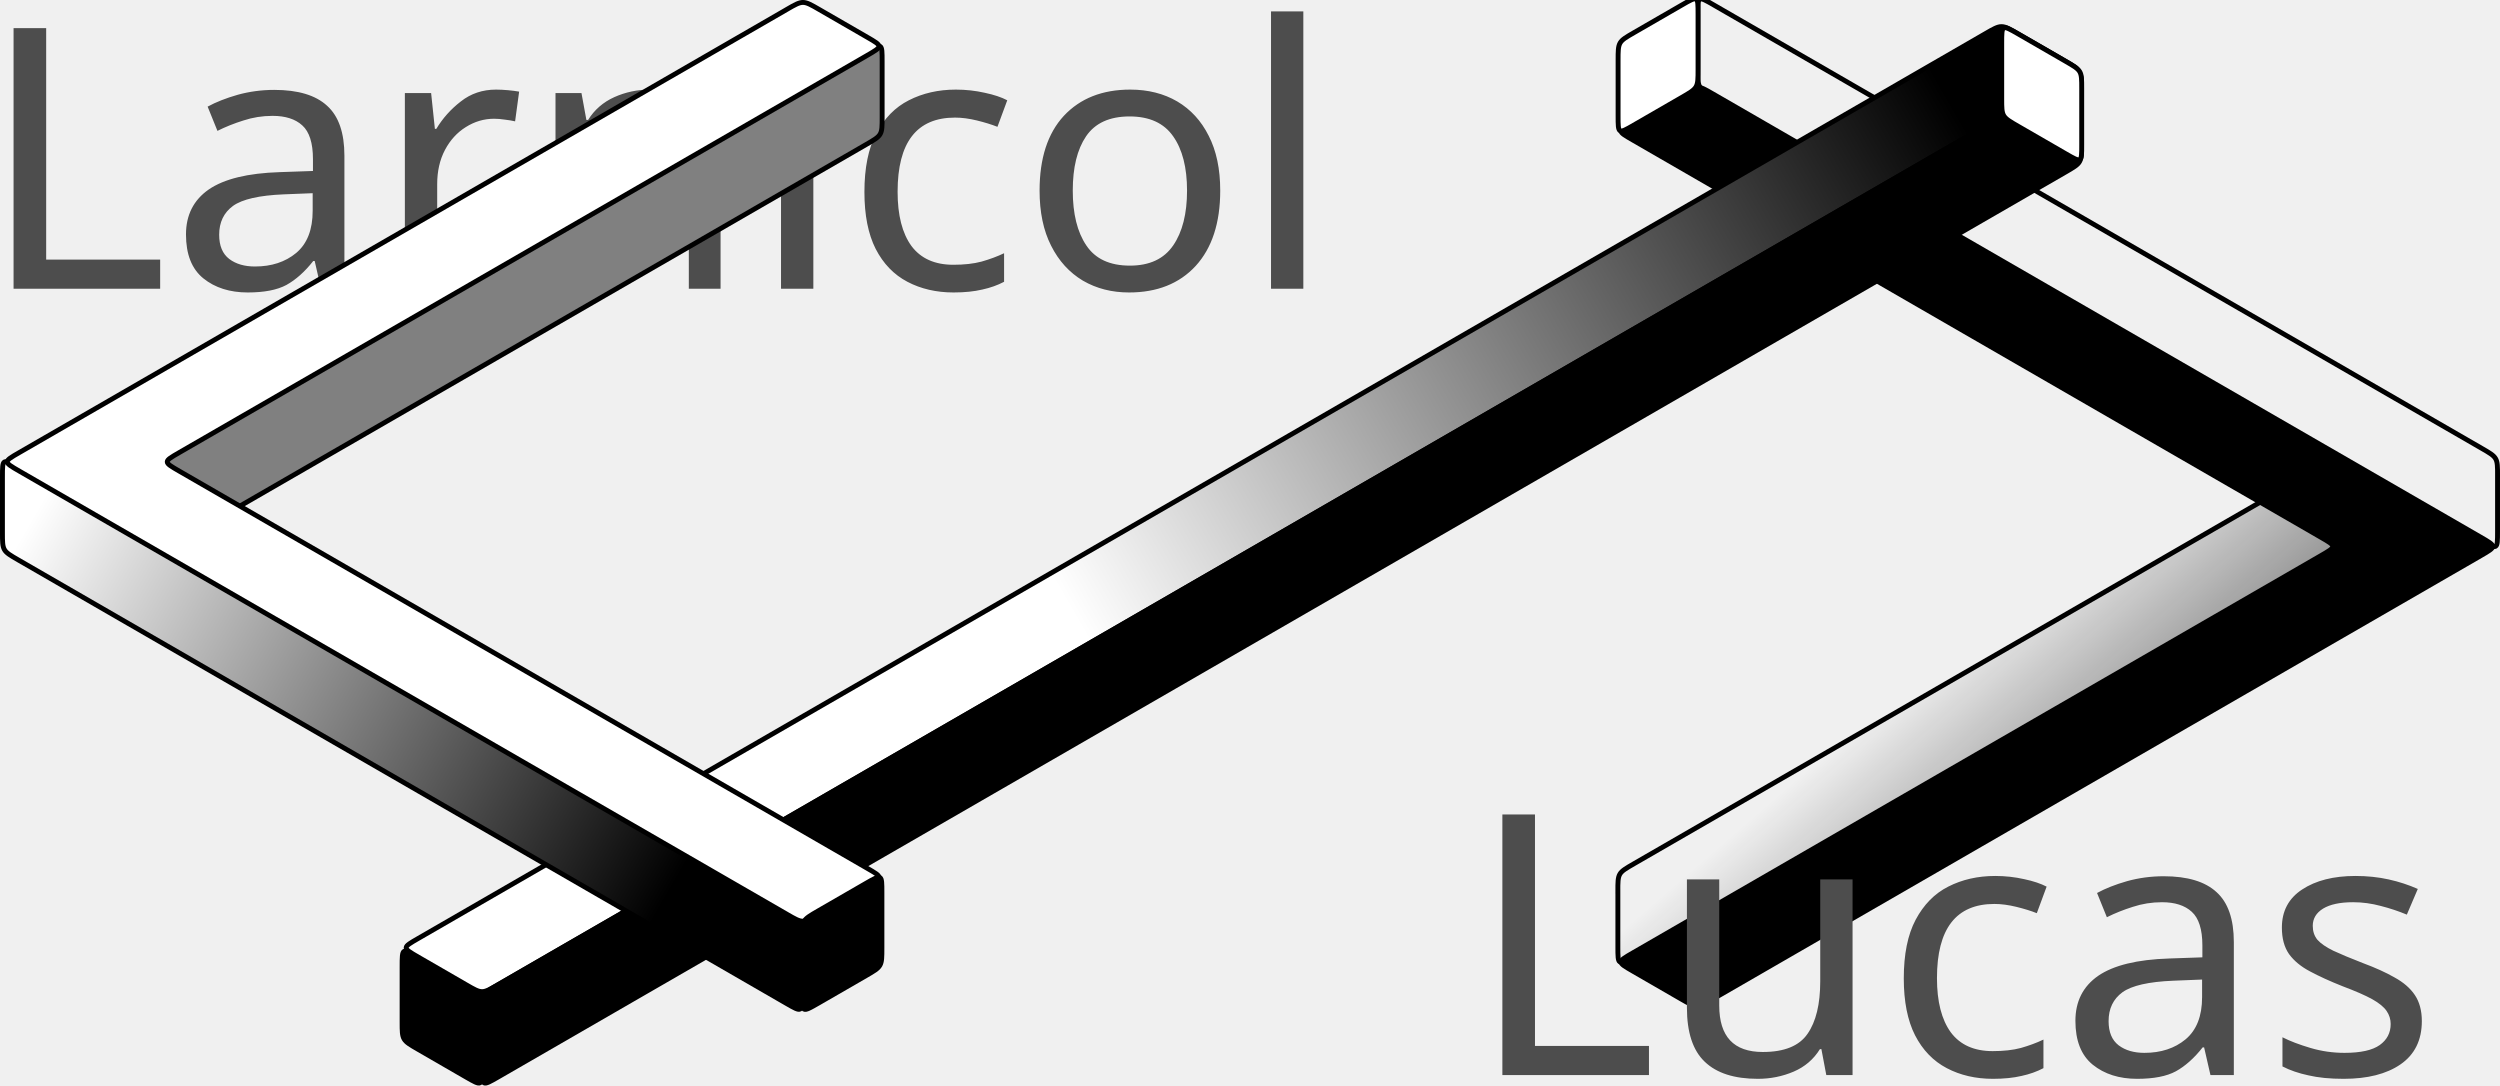
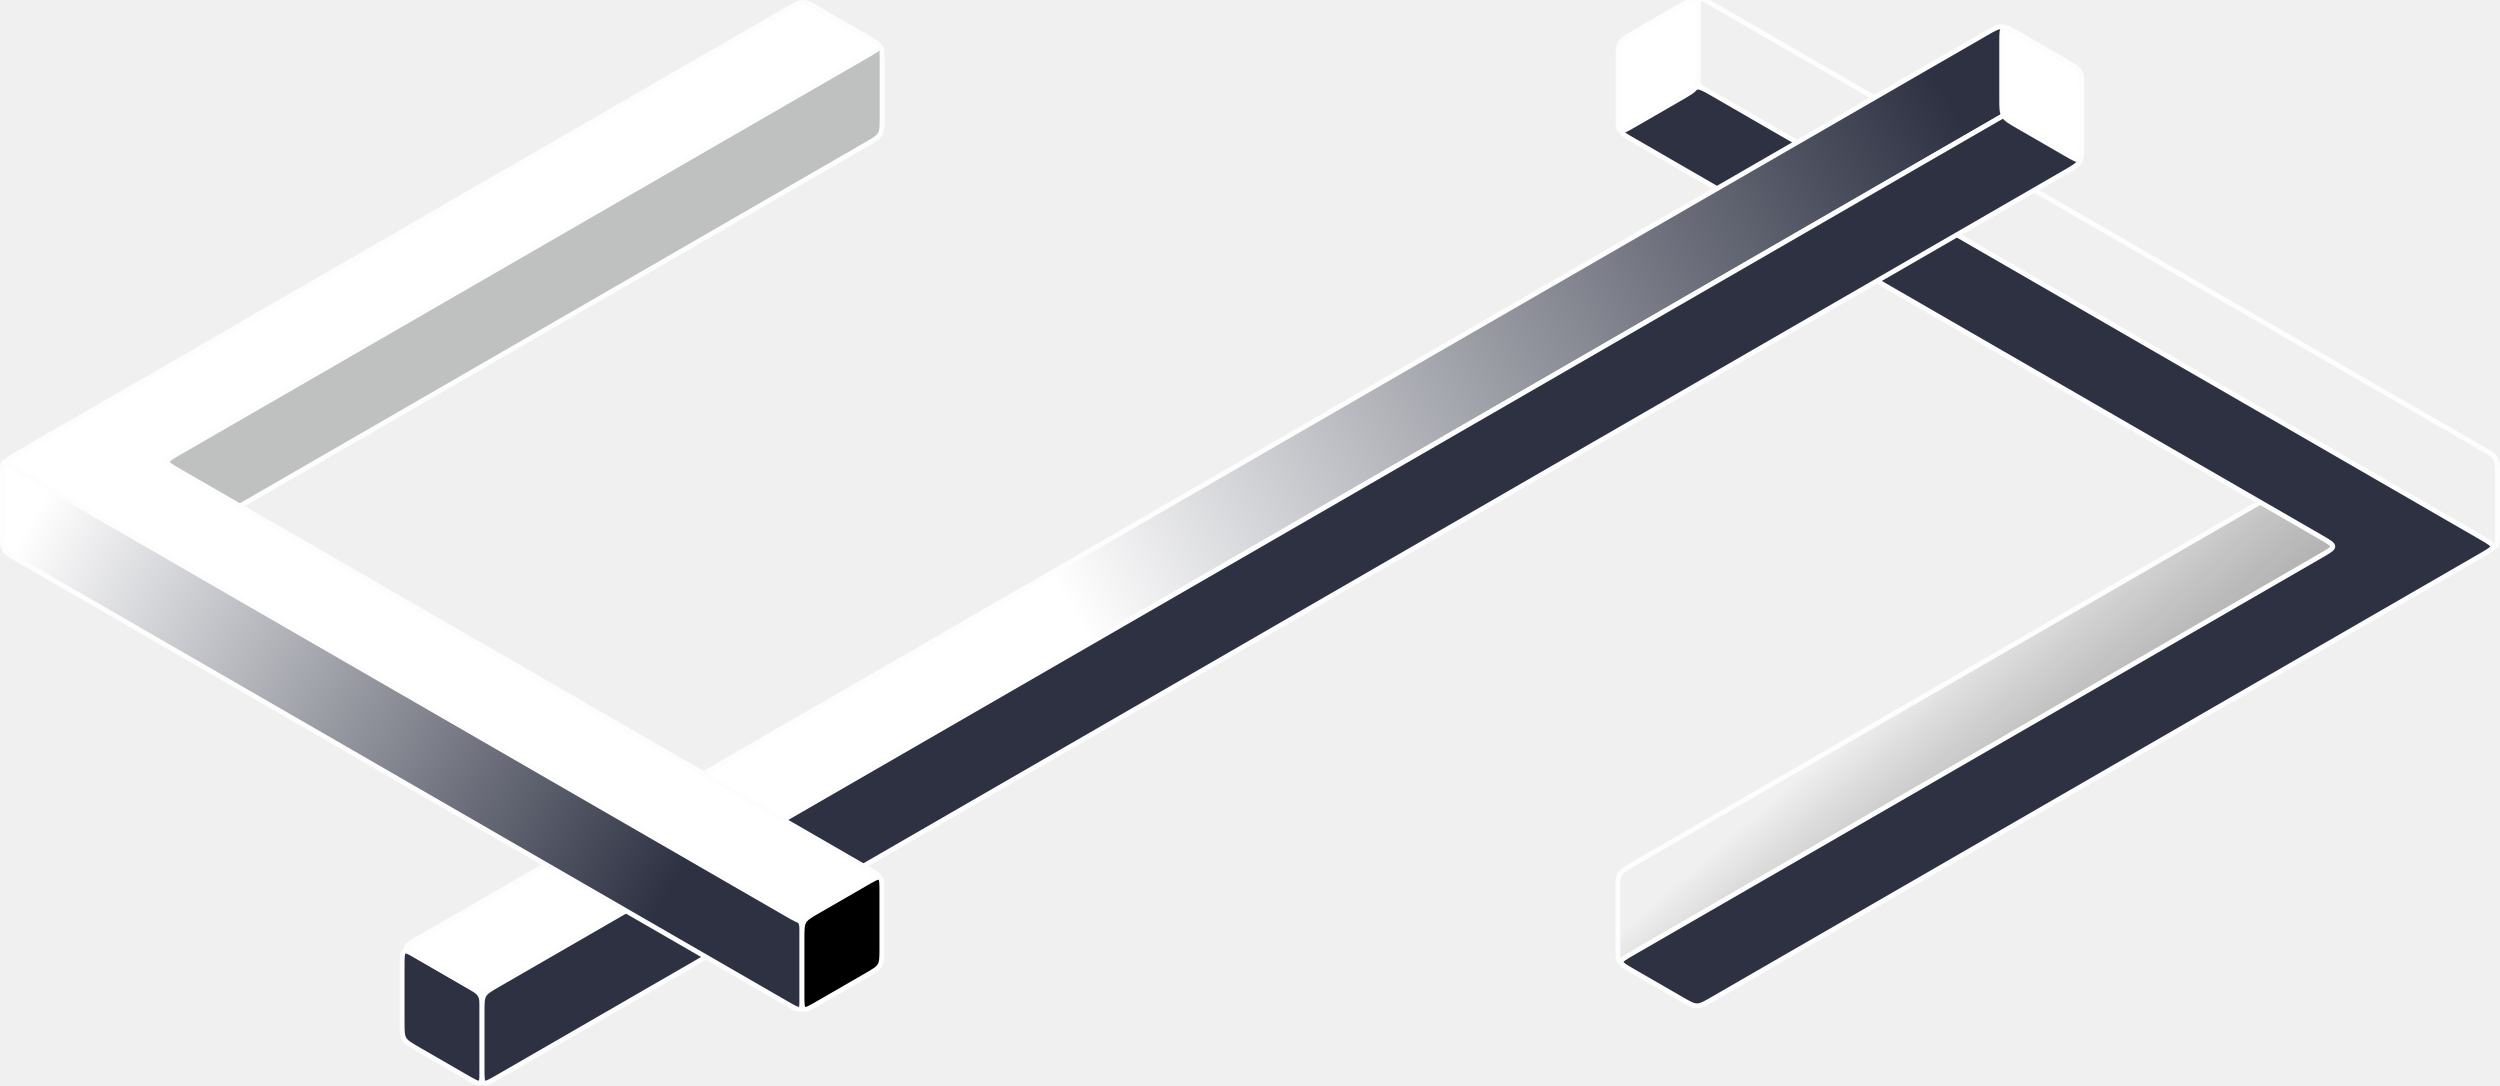
<svg xmlns="http://www.w3.org/2000/svg" xmlns:xlink="http://www.w3.org/1999/xlink" id="svg8" version="1.1" viewBox="0 0 135.365 58.779" height="58.779mm" width="135.365mm">
  <defs id="defs2">
    <linearGradient id="linearGradient1060">
-       <stop style="stop-color:#000000;stop-opacity:1;" offset="0" id="stop1056" />
+       <stop style="stop-color:#bfc0c0;stop-opacity:1" offset="0" id="stop1056" />
      <stop style="stop-color:#000000;stop-opacity:0;" offset="1" id="stop1058" />
    </linearGradient>
    <linearGradient id="linearGradient1046">
-       <stop id="stop1042" offset="0" style="stop-color:#000000;stop-opacity:1;" />
+       <stop id="stop1042" offset="0" style="stop-color:#2d3142;stop-opacity:1" />
      <stop id="stop1044" offset="1" style="stop-color:#ffffff;stop-opacity:1" />
    </linearGradient>
    <linearGradient id="linearGradient1040">
-       <stop id="stop1036" offset="0" style="stop-color:#000000;stop-opacity:1;" />
+       <stop id="stop1036" offset="0" style="stop-color:#2d3142;stop-opacity:1" />
      <stop id="stop1038" offset="1" style="stop-color:#ffffff;stop-opacity:1" />
    </linearGradient>
    <linearGradient xlink:href="#linearGradient1040" id="linearGradient962" x1="43.301" y1="162" x2="8.66" y2="142" gradientUnits="userSpaceOnUse" />
    <linearGradient xlink:href="#linearGradient1046" id="linearGradient1054" x1="112.583" y1="30" x2="64.952" y2="57.5" gradientUnits="userSpaceOnUse" />
    <linearGradient xlink:href="#linearGradient1060" id="linearGradient1062" x1="134.234" y1="77.5" x2="116.913" y2="57.5" gradientUnits="userSpaceOnUse" />
  </defs>
-   <g id="layer7" style="display:inline">
-     <text xml:space="preserve" style="font-style:normal;font-weight:normal;font-size:10.583px;line-height:1.25;font-family:sans-serif;display:inline;fill:#4d4d4d;fill-opacity:1;stroke:none;stroke-width:0.265" x="-1.186" y="15.632" id="text867">
-       <tspan id="tspan865" x="-1.186" y="15.632" style="font-size:19.756px;fill:#4d4d4d;stroke-width:0.265">Larnicol</tspan>
-     </text>
-   </g>
+   <g id="layer7" style="display:inline" />
  <g id="layer4" style="display:inline" transform="translate(-7.661854,-25.67652)">
-     <path style="fill:none;stroke:#000000;stroke-width:0.265px;stroke-linecap:butt;stroke-linejoin:miter;stroke-opacity:1" d="m 142.894,51.442 v 3.012 c 0,0.994 0,0.994 -0.883,0.484 L 100.459,30.948 C 99.593,30.448 99.593,30.448 99.593,29.457 V 26.454 c -10e-7,-1.006 -10e-7,-1.006 0.859,-0.51 l 41.578,24.005 c 0.865,0.499 0.865,0.499 0.865,1.493 z" id="path898-1" />
-     <path style="display:inline;fill:url(#linearGradient1062);fill-opacity:1;stroke:#000000;stroke-width:0.265px;stroke-linecap:butt;stroke-linejoin:miter;stroke-opacity:1" d="m 95.263,73.939 v 3.004 c 0,1.005 0,1.005 0.87,0.502 L 133.366,55.949 c 0.867,-0.501 0.867,-0.501 0.867,-1.513 v -2.994 c 0,-0.995 0,-0.995 -0.877,-0.488 l -37.23,21.495 c -0.864,0.499 -0.864,0.499 -0.864,1.49 z" id="path894-6" />
-     <path style="fill:#000000;fill-opacity:1;stroke:#000000;stroke-width:0.265px;stroke-linecap:butt;stroke-linejoin:miter;stroke-opacity:1" d="m 100.415,79.765 41.567,-23.999 c 0.869,-0.502 0.869,-0.502 -0.011,-1.009 l -41.559,-23.994 c -0.862,-0.498 -0.862,-0.498 -1.735,0.006 l -2.617,1.511 c -0.841,0.486 -0.841,0.486 0.011,0.977 l 37.246,21.504 c 0.874,0.504 0.874,0.504 0.004,1.006 L 96.086,77.265 c -0.866,0.5 -0.866,0.5 -0.015,0.992 l 2.601,1.502 c 0.878,0.507 0.878,0.507 1.744,0.007 z" id="path816-5-0" />
-     <path style="fill:#ffffff;stroke:#000000;stroke-width:0.265px;stroke-linecap:butt;stroke-linejoin:miter;stroke-opacity:1" d="m 98.727,25.948 -2.584,1.492 c -0.868,0.501 -0.868,0.501 -0.868,1.511 v 2.985 c 0,1.005 0,1.005 0.851,0.514 l 2.588,-1.494 c 0.89,-0.514 0.89,-0.514 0.89,-1.535 v -2.975 c -10e-7,-1.004 -10e-7,-1.004 -0.878,-0.497 z" id="path848-0" />
+     <path style="fill:none;stroke:#fdfdfd;stroke-width:0.265px;stroke-linecap:butt;stroke-linejoin:miter;stroke-opacity:1" d="m 142.894,51.442 v 3.012 c 0,0.994 0,0.994 -0.883,0.484 L 100.459,30.948 C 99.593,30.448 99.593,30.448 99.593,29.457 V 26.454 c -10e-7,-1.006 -10e-7,-1.006 0.859,-0.51 l 41.578,24.005 c 0.865,0.499 0.865,0.499 0.865,1.493 z" id="path898-1" />
+     <path style="display:inline;fill:url(#linearGradient1062);fill-opacity:1;stroke:#fdfdfd;stroke-width:0.265px;stroke-linecap:butt;stroke-linejoin:miter;stroke-opacity:1" d="m 95.263,73.939 v 3.004 c 0,1.005 0,1.005 0.87,0.502 L 133.366,55.949 c 0.867,-0.501 0.867,-0.501 0.867,-1.513 v -2.994 c 0,-0.995 0,-0.995 -0.877,-0.488 l -37.23,21.495 c -0.864,0.499 -0.864,0.499 -0.864,1.49 z" id="path894-6" />
+     <path style="fill:#2d3142;fill-opacity:1;stroke:#fdfdfd;stroke-width:0.265px;stroke-linecap:butt;stroke-linejoin:miter;stroke-opacity:1" d="m 100.415,79.765 41.567,-23.999 c 0.869,-0.502 0.869,-0.502 -0.011,-1.009 l -41.559,-23.994 c -0.862,-0.498 -0.862,-0.498 -1.735,0.006 l -2.617,1.511 c -0.841,0.486 -0.841,0.486 0.011,0.977 l 37.246,21.504 c 0.874,0.504 0.874,0.504 0.004,1.006 L 96.086,77.265 c -0.866,0.5 -0.866,0.5 -0.015,0.992 l 2.601,1.502 c 0.878,0.507 0.878,0.507 1.744,0.007 z" id="path816-5-0" />
+     <path style="fill:#ffffff;stroke:#fdfdfd;stroke-width:0.265px;stroke-linecap:butt;stroke-linejoin:miter;stroke-opacity:1" d="m 98.727,25.948 -2.584,1.492 c -0.868,0.501 -0.868,0.501 -0.868,1.511 v 2.985 c 0,1.005 0,1.005 0.851,0.514 l 2.588,-1.494 c 0.89,-0.514 0.89,-0.514 0.89,-1.535 v -2.975 c -10e-7,-1.004 -10e-7,-1.004 -0.878,-0.497 z" id="path848-0" />
  </g>
  <g id="layer3" transform="translate(-7.661854,-25.67652)" style="display:inline" />
  <g id="layer2" style="display:inline" transform="translate(-7.661854,-25.67652)" />
  <g id="layer5" style="display:inline" transform="translate(-7.661854,-25.67652)">
-     <path style="fill:#000000;fill-opacity:1;stroke:#000000;stroke-width:0.265px;stroke-linecap:butt;stroke-linejoin:miter;stroke-opacity:1" d="m 29.434,81.013 v -2.988 c 0,-1.031 0,-1.031 0.88,-0.523 l 2.595,1.498 c 0.855,0.494 0.855,0.494 0.855,1.494 v 3.007 c 0,0.993 0,0.993 -0.874,0.489 L 30.311,82.5 C 29.434,81.993 29.434,81.993 29.434,81.013 Z" id="path965" />
-     <path style="fill:url(#linearGradient1054);fill-opacity:1;stroke:#000000;stroke-width:0.265px;stroke-linecap:butt;stroke-linejoin:miter;stroke-opacity:1" d="m 30.311,77.5 2.597,1.5 c 0.855,0.494 0.855,0.494 1.709,0.001 L 119.513,29.986 c 0.854,-0.493 0.854,-0.493 -0.031,-1.003 l -2.57,-1.484 C 116.036,26.993 116.036,26.993 115.179,27.489 L 30.313,76.486 C 29.434,76.993 29.434,76.993 30.311,77.5 Z" id="path829" />
-     <path style="fill:#000000;fill-opacity:1;stroke:#000000;stroke-width:0.265px;stroke-linecap:butt;stroke-linejoin:miter;stroke-opacity:1" d="M 34.643,83.986 119.491,34.999 c 0.876,-0.505 0.876,-0.505 0.876,-1.486 v -2.99 c 10e-6,-1.029 10e-6,-1.029 -0.883,-0.519 L 34.637,78.989 c -0.874,0.504 -0.874,0.504 -0.874,1.504 v 3.036 c 0,0.965 0,0.965 0.88,0.457 z" id="path831" />
-     <path style="fill:#ffffff;stroke:#000000;stroke-width:0.265px;stroke-linecap:butt;stroke-linejoin:miter;stroke-opacity:1" d="m 116.047,28.023 v 2.99 c 0,0.987 0,0.987 0.893,1.503 l 2.58,1.49 C 120.378,34.5 120.378,34.5 120.378,33.519 V 30.478 c 0,-0.978 0,-0.978 -0.854,-1.472 l -2.582,-1.491 C 116.047,27 116.047,27 116.047,28.023 Z" id="path883" />
+     <path style="fill:#2d3142;fill-opacity:1;stroke:#fdfdfd;stroke-width:0.265px;stroke-linecap:butt;stroke-linejoin:miter;stroke-opacity:1" d="m 29.434,81.013 v -2.988 c 0,-1.031 0,-1.031 0.88,-0.523 l 2.595,1.498 c 0.855,0.494 0.855,0.494 0.855,1.494 v 3.007 c 0,0.993 0,0.993 -0.874,0.489 L 30.311,82.5 C 29.434,81.993 29.434,81.993 29.434,81.013 Z" id="path965" />
+     <path style="fill:url(#linearGradient1054);fill-opacity:1;stroke:#fdfdfd;stroke-width:0.265px;stroke-linecap:butt;stroke-linejoin:miter;stroke-opacity:1" d="m 30.311,77.5 2.597,1.5 c 0.855,0.494 0.855,0.494 1.709,0.001 L 119.513,29.986 c 0.854,-0.493 0.854,-0.493 -0.031,-1.003 l -2.57,-1.484 C 116.036,26.993 116.036,26.993 115.179,27.489 L 30.313,76.486 C 29.434,76.993 29.434,76.993 30.311,77.5 Z" id="path829" />
+     <path style="fill:#2d3142;fill-opacity:1;stroke:#fdfdfd;stroke-width:0.265px;stroke-linecap:butt;stroke-linejoin:miter;stroke-opacity:1" d="M 34.643,83.986 119.491,34.999 c 0.876,-0.505 0.876,-0.505 0.876,-1.486 v -2.99 c 10e-6,-1.029 10e-6,-1.029 -0.883,-0.519 L 34.637,78.989 c -0.874,0.504 -0.874,0.504 -0.874,1.504 v 3.036 c 0,0.965 0,0.965 0.88,0.457 z" id="path831" />
+     <path style="fill:#ffffff;stroke:#fdfdfd;stroke-width:0.265px;stroke-linecap:butt;stroke-linejoin:miter;stroke-opacity:1" d="m 116.047,28.023 v 2.99 c 0,0.987 0,0.987 0.893,1.503 l 2.58,1.49 C 120.378,34.5 120.378,34.5 120.378,33.519 V 30.478 c 0,-0.978 0,-0.978 -0.854,-1.472 l -2.582,-1.491 C 116.047,27 116.047,27 116.047,28.023 Z" id="path883" />
  </g>
  <g id="layer1" transform="translate(-7.661854,-112.6765)" style="display:inline">
-     <path style="display:inline;fill:#808080;fill-opacity:1;stroke:#000000;stroke-width:0.265px;stroke-linecap:butt;stroke-linejoin:miter;stroke-opacity:1" d="m 55.426,119.009 v -3.004 c 0,-1.005 0,-1.005 -0.87,-0.502 l -37.234,21.497 c -0.867,0.501 -0.867,0.501 -0.867,1.513 v 2.994 c 0,0.995 0,0.995 0.877,0.488 l 37.23,-21.495 c 0.864,-0.499 0.864,-0.499 0.864,-1.49 z" id="path894" />
-     <path style="fill:url(#linearGradient962);fill-opacity:1;stroke:#000000;stroke-width:0.265px;stroke-linecap:butt;stroke-linejoin:miter;stroke-opacity:1" d="m 7.794,141.506 v -3.012 c 0,-0.994 0,-0.994 0.883,-0.484 L 50.229,162 c 0.866,0.5 0.866,0.5 0.866,1.491 v 3.003 c 10e-7,1.006 10e-7,1.006 -0.859,0.51 L 8.659,142.999 C 7.794,142.5 7.794,142.5 7.794,141.506 Z" id="path898" />
-     <path style="fill:#ffffff;fill-opacity:1;stroke:#000000;stroke-width:0.265px;stroke-linecap:butt;stroke-linejoin:miter;stroke-opacity:1" d="M 50.273,113.183 8.706,137.181 c -0.869,0.502 -0.869,0.502 0.011,1.009 l 41.559,23.994 c 0.862,0.498 0.862,0.498 1.735,-0.006 l 2.617,-1.511 c 0.841,-0.486 0.841,-0.486 -0.011,-0.977 L 17.372,138.187 c -0.873,-0.504 -0.873,-0.504 -0.004,-1.006 l 37.235,-21.498 c 0.866,-0.5 0.866,-0.5 0.015,-0.992 l -2.601,-1.502 c -0.878,-0.507 -0.878,-0.507 -1.744,-0.007 z" id="path816-5" />
-     <path style="fill:#000000;stroke:#000000;stroke-width:0.265px;stroke-linecap:butt;stroke-linejoin:miter;stroke-opacity:1" d="m 51.962,167 2.584,-1.492 c 0.868,-0.501 0.868,-0.501 0.868,-1.511 v -2.985 c 0,-1.005 0,-1.005 -0.851,-0.514 l -2.588,1.494 c -0.89,0.514 -0.89,0.514 -0.89,1.535 v 2.975 c 10e-7,1.004 10e-7,1.004 0.878,0.497 z" id="path848" />
+     <path style="display:inline;fill:#bfc0c0;fill-opacity:1;stroke:#fdfdfd;stroke-width:0.265px;stroke-linecap:butt;stroke-linejoin:miter;stroke-opacity:1" d="m 55.426,119.009 v -3.004 c 0,-1.005 0,-1.005 -0.87,-0.502 l -37.234,21.497 c -0.867,0.501 -0.867,0.501 -0.867,1.513 v 2.994 c 0,0.995 0,0.995 0.877,0.488 l 37.23,-21.495 c 0.864,-0.499 0.864,-0.499 0.864,-1.49 z" id="path894" />
+     <path style="fill:url(#linearGradient962);fill-opacity:1;stroke:#fdfdfd;stroke-width:0.265px;stroke-linecap:butt;stroke-linejoin:miter;stroke-opacity:1" d="m 7.794,141.506 v -3.012 c 0,-0.994 0,-0.994 0.883,-0.484 L 50.229,162 c 0.866,0.5 0.866,0.5 0.866,1.491 v 3.003 c 10e-7,1.006 10e-7,1.006 -0.859,0.51 L 8.659,142.999 C 7.794,142.5 7.794,142.5 7.794,141.506 Z" id="path898" />
+     <path style="fill:#ffffff;fill-opacity:1;stroke:#fdfdfd;stroke-width:0.265px;stroke-linecap:butt;stroke-linejoin:miter;stroke-opacity:1" d="M 50.273,113.183 8.706,137.181 c -0.869,0.502 -0.869,0.502 0.011,1.009 l 41.559,23.994 c 0.862,0.498 0.862,0.498 1.735,-0.006 l 2.617,-1.511 c 0.841,-0.486 0.841,-0.486 -0.011,-0.977 L 17.372,138.187 c -0.873,-0.504 -0.873,-0.504 -0.004,-1.006 l 37.235,-21.498 c 0.866,-0.5 0.866,-0.5 0.015,-0.992 l -2.601,-1.502 c -0.878,-0.507 -0.878,-0.507 -1.744,-0.007 z" id="path816-5" />
+     <path style="fill:#000000;stroke:#fdfdfd;stroke-width:0.265px;stroke-linecap:butt;stroke-linejoin:miter;stroke-opacity:1" d="m 51.962,167 2.584,-1.492 c 0.868,-0.501 0.868,-0.501 0.868,-1.511 v -2.985 c 0,-1.005 0,-1.005 -0.851,-0.514 l -2.588,1.494 c -0.89,0.514 -0.89,0.514 -0.89,1.535 v 2.975 c 10e-7,1.004 10e-7,1.004 0.878,0.497 z" id="path848" />
  </g>
  <g id="layer6" style="display:inline" />
-   <g id="layer8" style="display:inline">
-     <text xml:space="preserve" style="font-style:normal;font-weight:normal;font-size:10.583px;line-height:1.25;font-family:sans-serif;display:inline;fill:#4d4d4d;fill-opacity:1;stroke:none;stroke-width:0.265" x="79.425" y="58.208" id="text871">
-       <tspan id="tspan869" x="79.425" y="58.208" style="font-size:19.756px;fill:#4d4d4d;stroke-width:0.265">Lucas</tspan>
-     </text>
-   </g>
+   <g id="layer8" style="display:inline" />
</svg>
